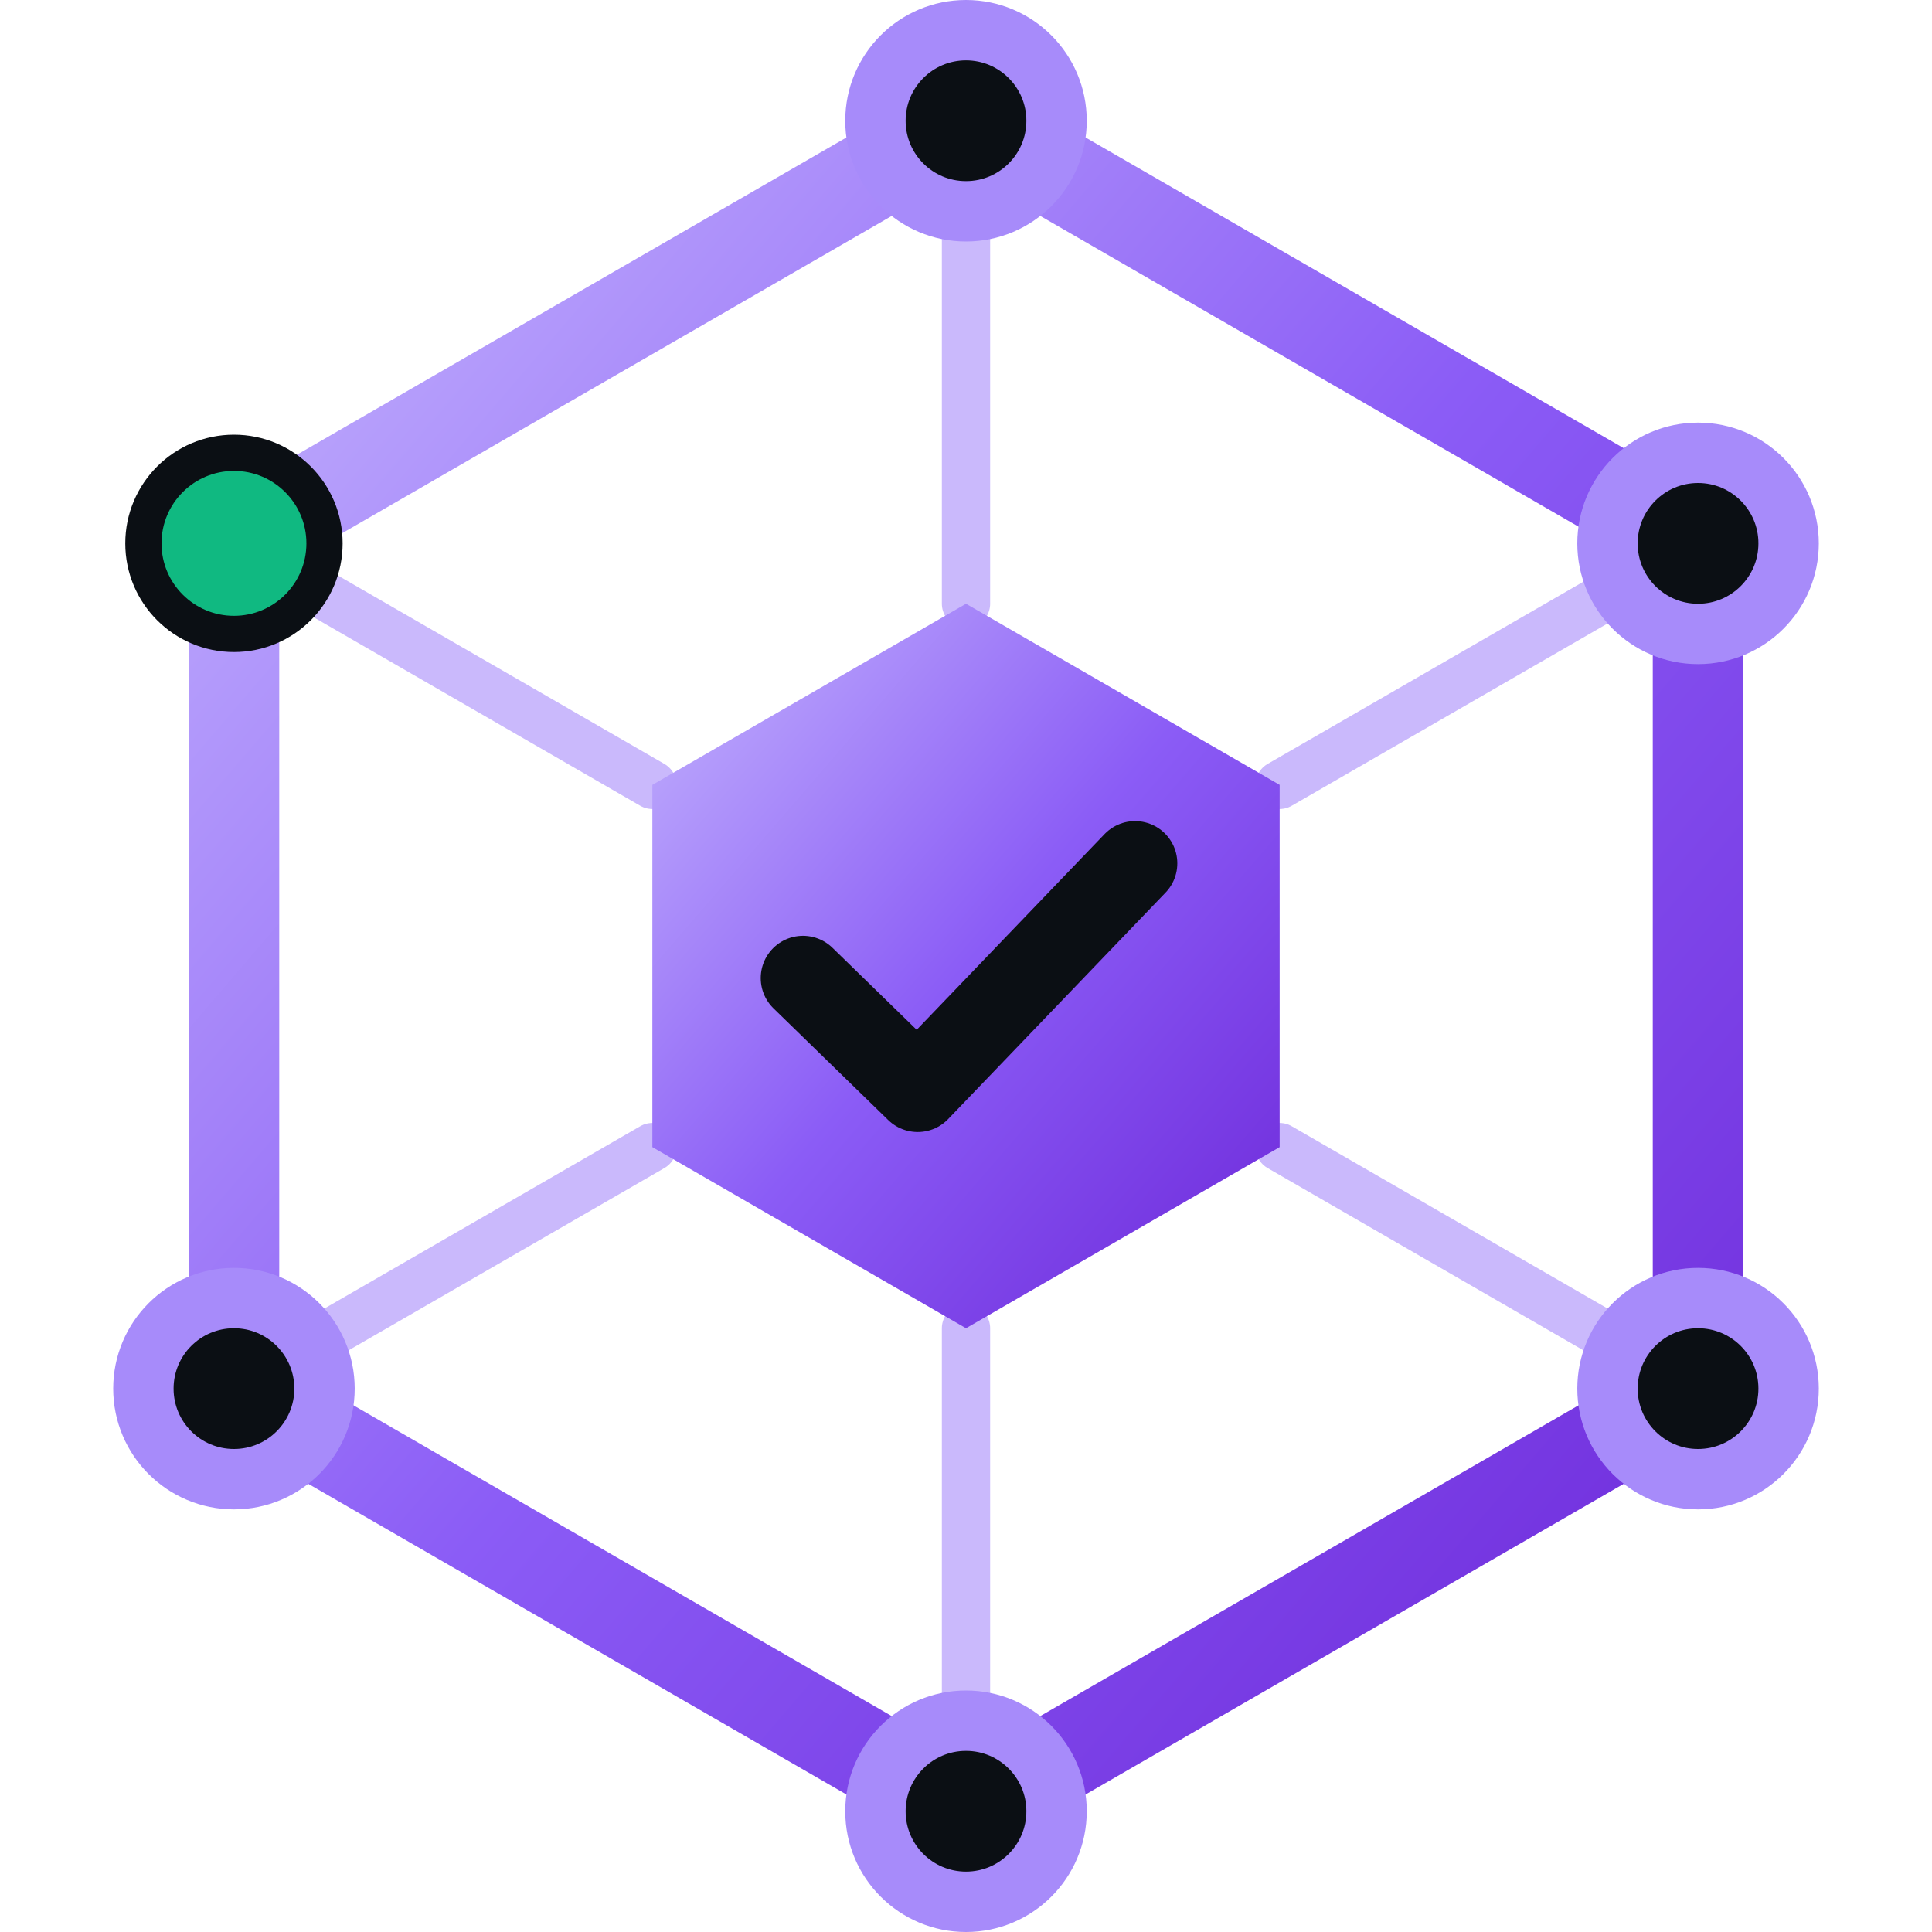
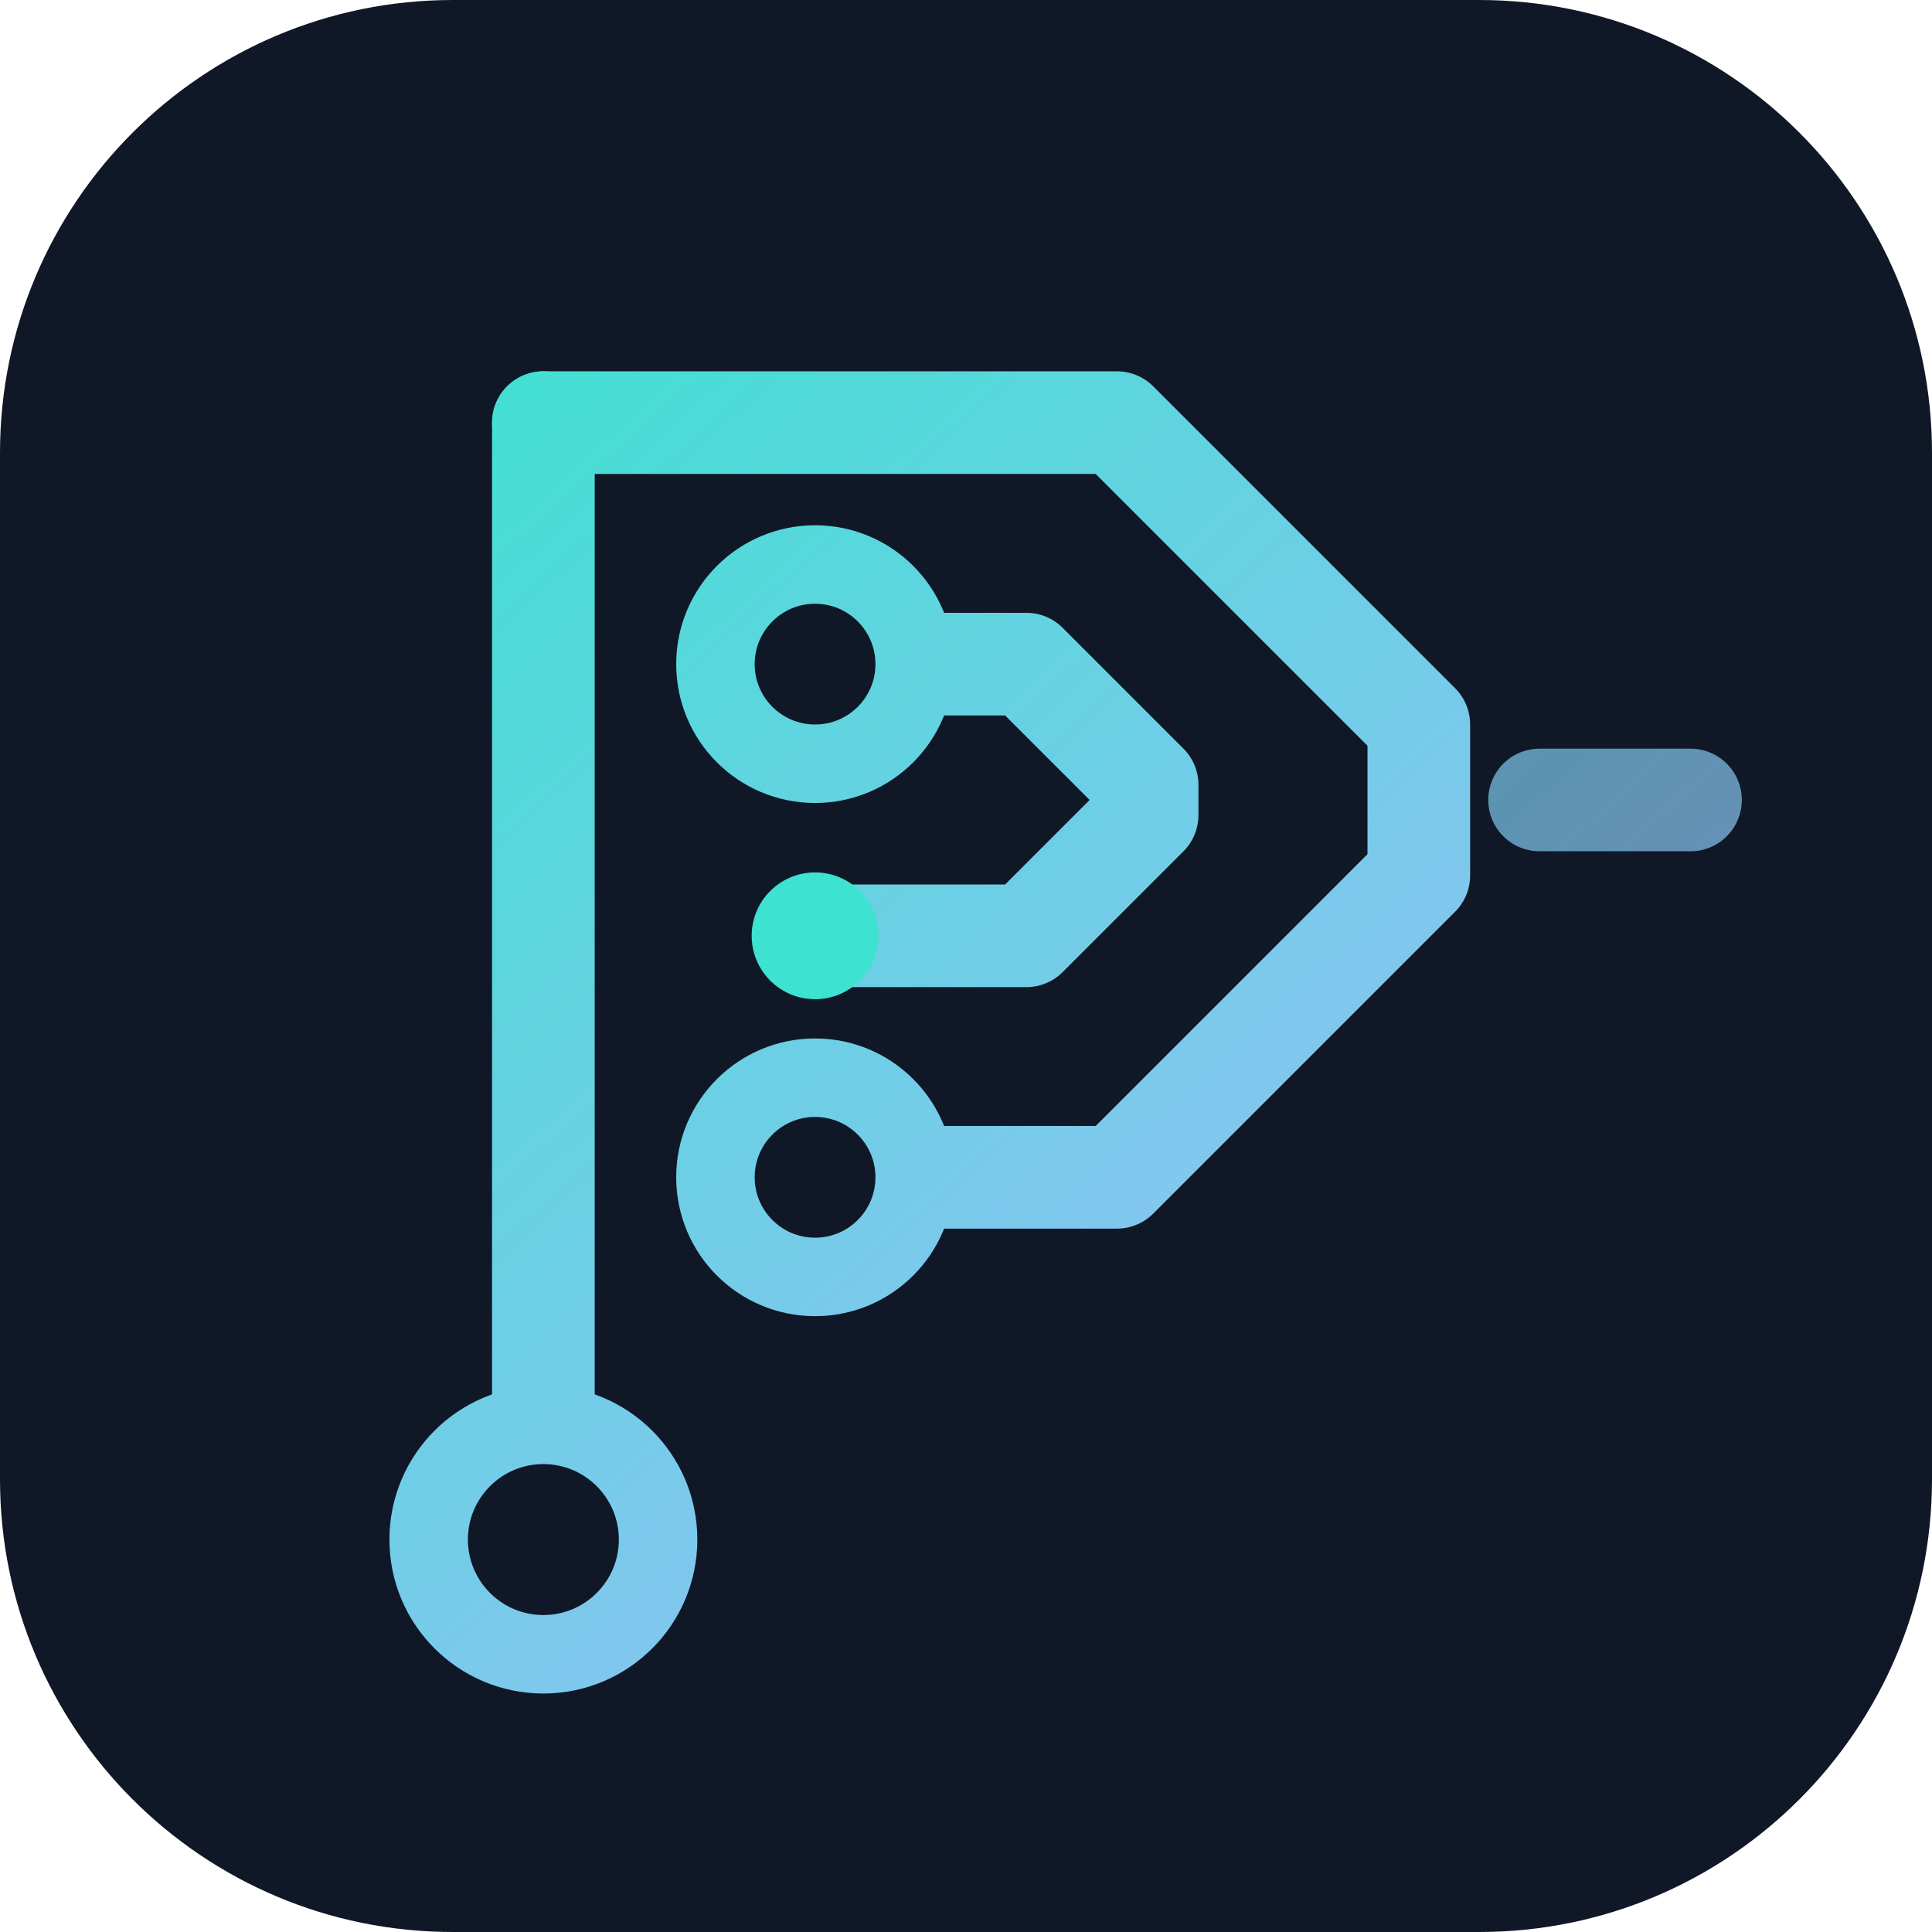
- <svg xmlns="http://www.w3.org/2000/svg" viewBox="0 0 64 64" role="img" aria-labelledby="hexaorders-logo-title">
+ <svg xmlns="http://www.w3.org/2000/svg" viewBox="0 0 64 64" role="img" aria-label="POLYMER">
  <defs>
-     <linearGradient id="hexaorders-logo-gradient" x1="0" y1="0" x2="1" y2="1">
-       <stop offset="0" stop-color="#C4B5FD" />
-       <stop offset="0.5" stop-color="#8B5CF6" />
-       <stop offset="1" stop-color="#6D28D9" />
+     <linearGradient id="pm-g" gradientUnits="userSpaceOnUse" x1="14" y1="10" x2="54" y2="54">
+       <stop offset="0" stop-color="#3DE2D0" />
+       <stop offset="1" stop-color="#A6B8FF" />
    </linearGradient>
  </defs>
-   <polygon points="32,4 56.25,18 56.25,46 32,60 7.75,46 7.75,18" fill="none" stroke="url(#hexaorders-logo-gradient)" stroke-width="3" stroke-linejoin="round" />
-   <g stroke="#A78BFA" stroke-width="1.6" stroke-linecap="round" opacity="0.6">
-     <line x1="32" y1="20" x2="32" y2="4" />
-     <line x1="42.39" y1="26" x2="56.25" y2="18" />
-     <line x1="42.39" y1="38" x2="56.25" y2="46" />
-     <line x1="32" y1="44" x2="32" y2="60" />
-     <line x1="21.61" y1="38" x2="7.75" y2="46" />
-     <line x1="21.61" y1="26" x2="7.75" y2="18" />
+   <rect width="64" height="64" rx="15" fill="#101827" />
+   <g fill="none" stroke="url(#pm-g)" stroke-width="3.4" stroke-linecap="round" stroke-linejoin="round">
+     <path d="M18 50 V14" />
+     <path d="M18 14 H37 L47 24 V29 L37 39 H27" />
+     <path d="M27 22 H34 L38 26 V27 L34 31 H27" />
+     <path d="M51 26.5 H56" opacity=".7" />
  </g>
-   <polygon points="32,20 42.39,26 42.39,38 32,44 21.61,38 21.61,26" fill="url(#hexaorders-logo-gradient)" />
-   <path d="M26.6 32.4 L30.4 36.1 L37.6 28.6" fill="none" stroke="#0B0F14" stroke-width="2.8" stroke-linecap="round" stroke-linejoin="round" />
-   <g fill="#0B0F14" stroke="#A78BFA" stroke-width="2">
-     <circle cx="32" cy="4" r="3" />
-     <circle cx="56.25" cy="18" r="3" />
-     <circle cx="56.25" cy="46" r="3" />
-     <circle cx="32" cy="60" r="3" />
-     <circle cx="7.75" cy="46" r="3" />
+   <g fill="#101827" stroke="url(#pm-g)" stroke-width="2.6">
+     <circle cx="18" cy="51" r="3.8" />
+     <circle cx="27" cy="39" r="3.3" />
+     <circle cx="27" cy="22" r="3.3" />
  </g>
-   <circle cx="7.75" cy="18" r="3" fill="#10B981" stroke="#0B0F14" stroke-width="1.2" />
+   <circle cx="27" cy="31" r="2.1" fill="#3DE2D0" />
</svg>
